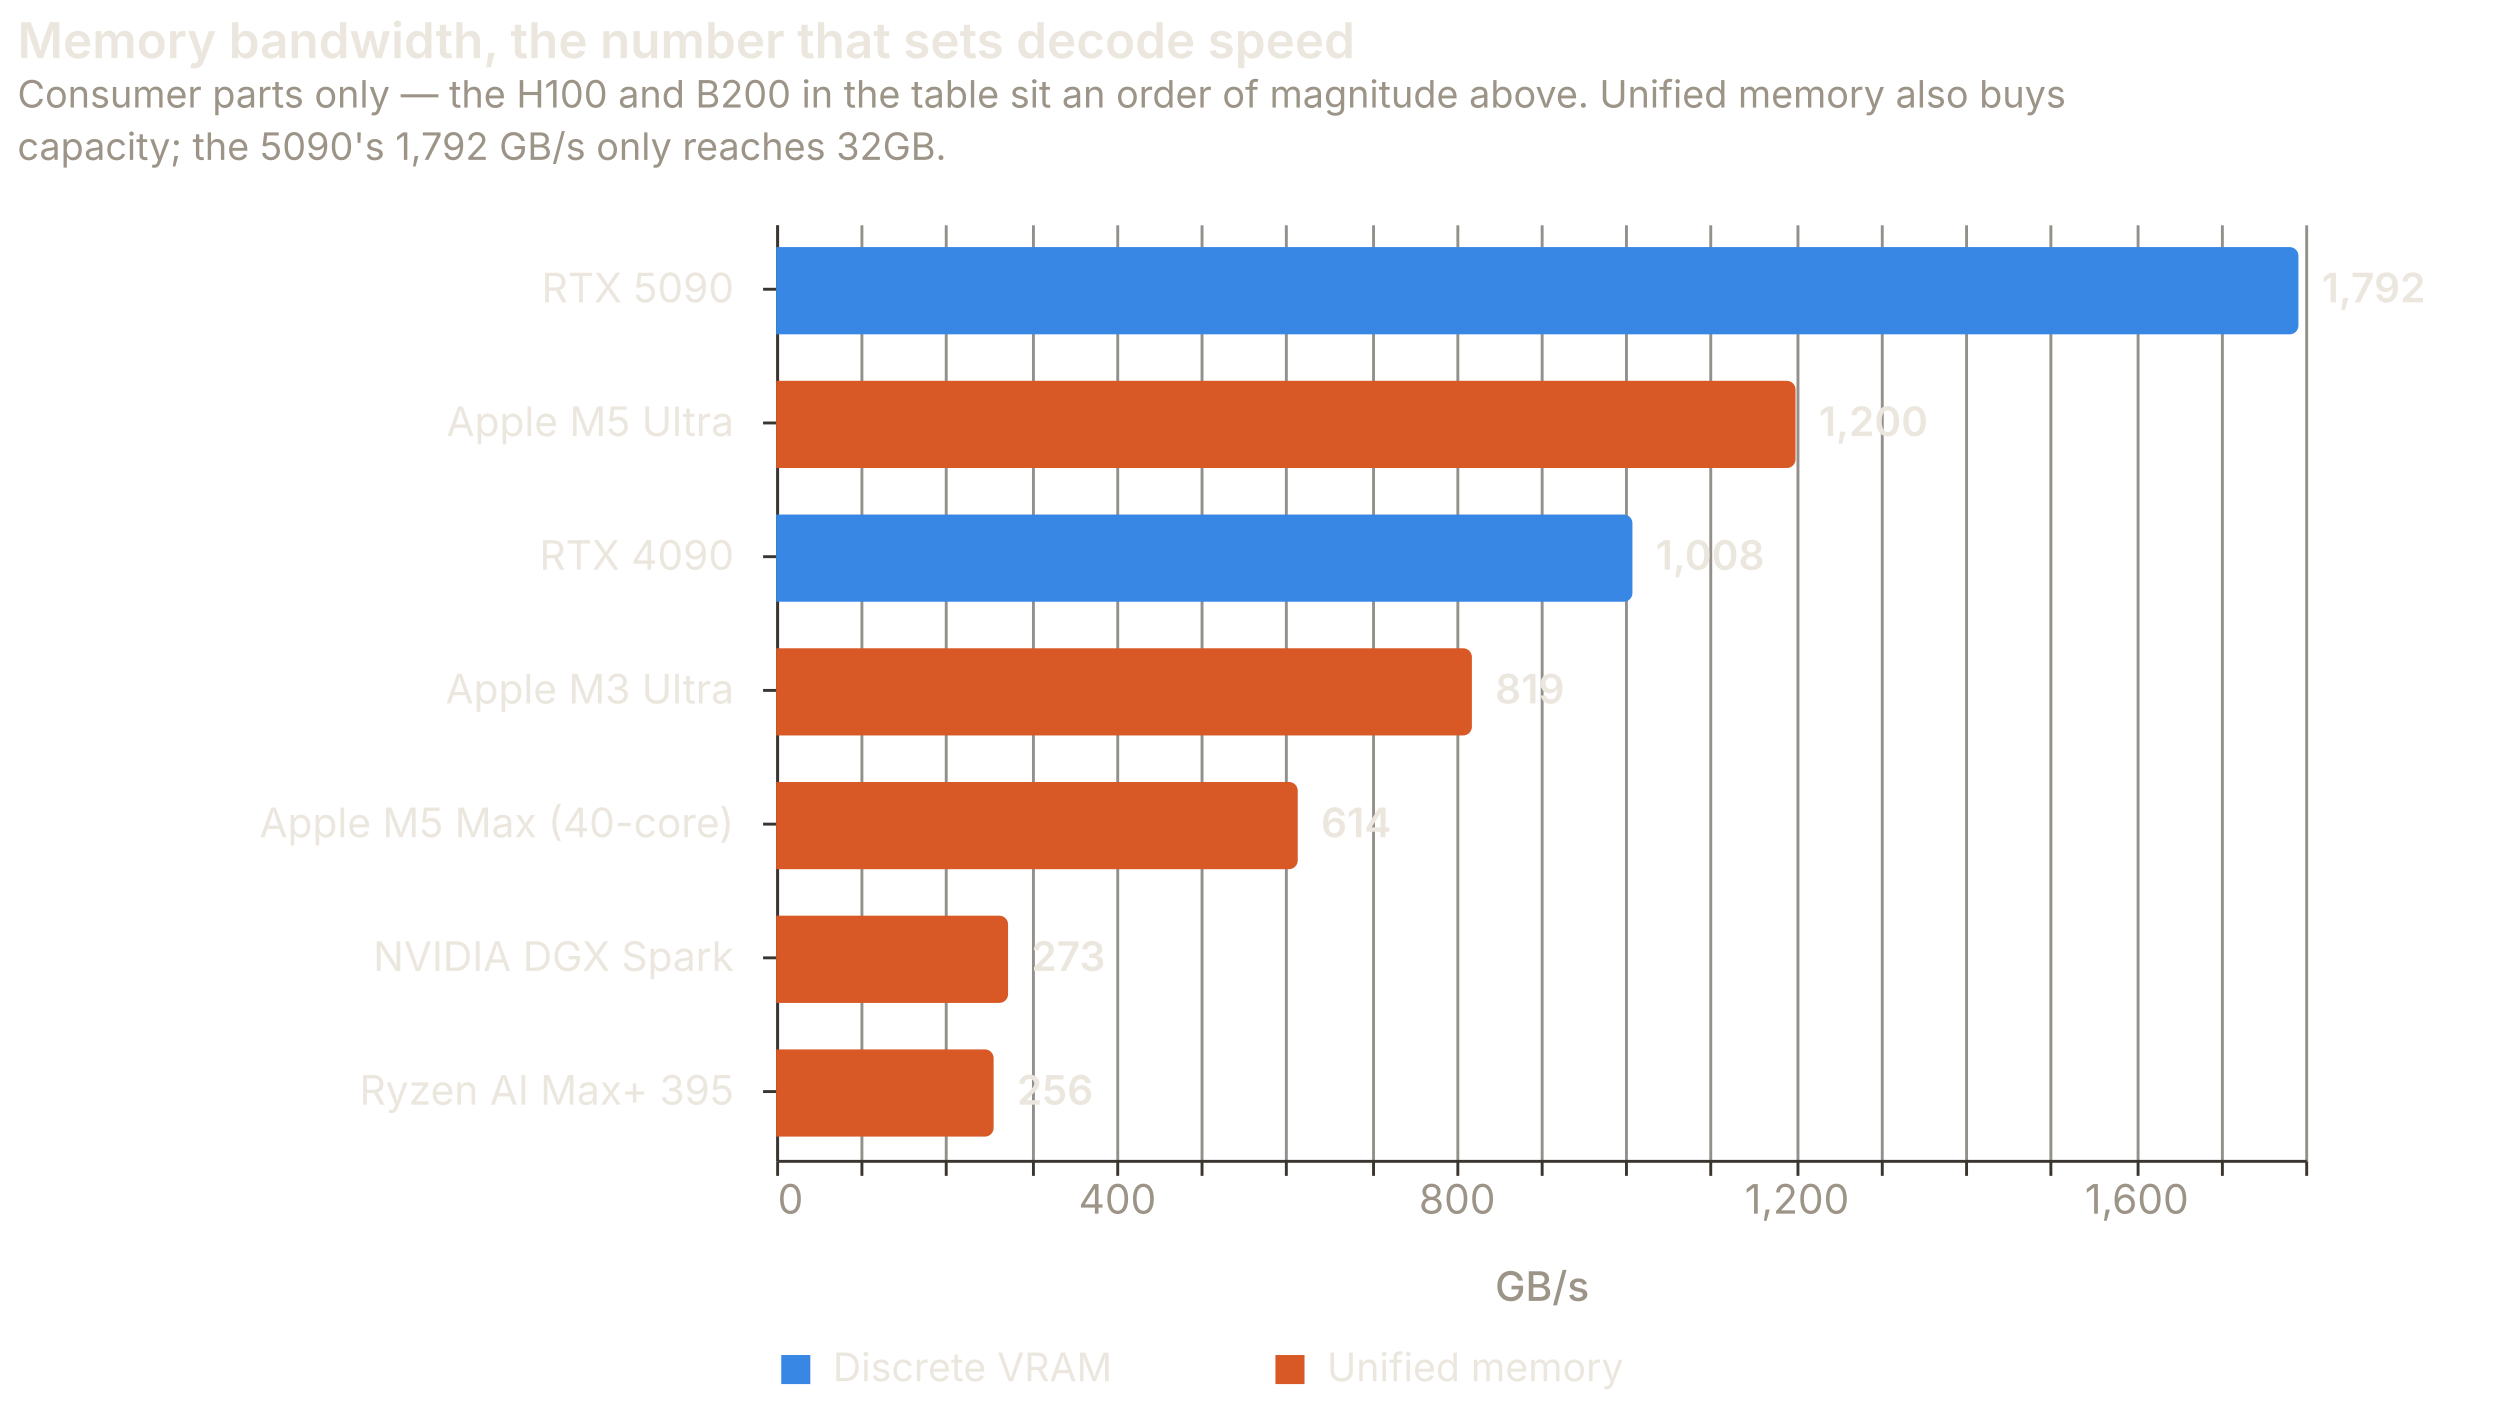
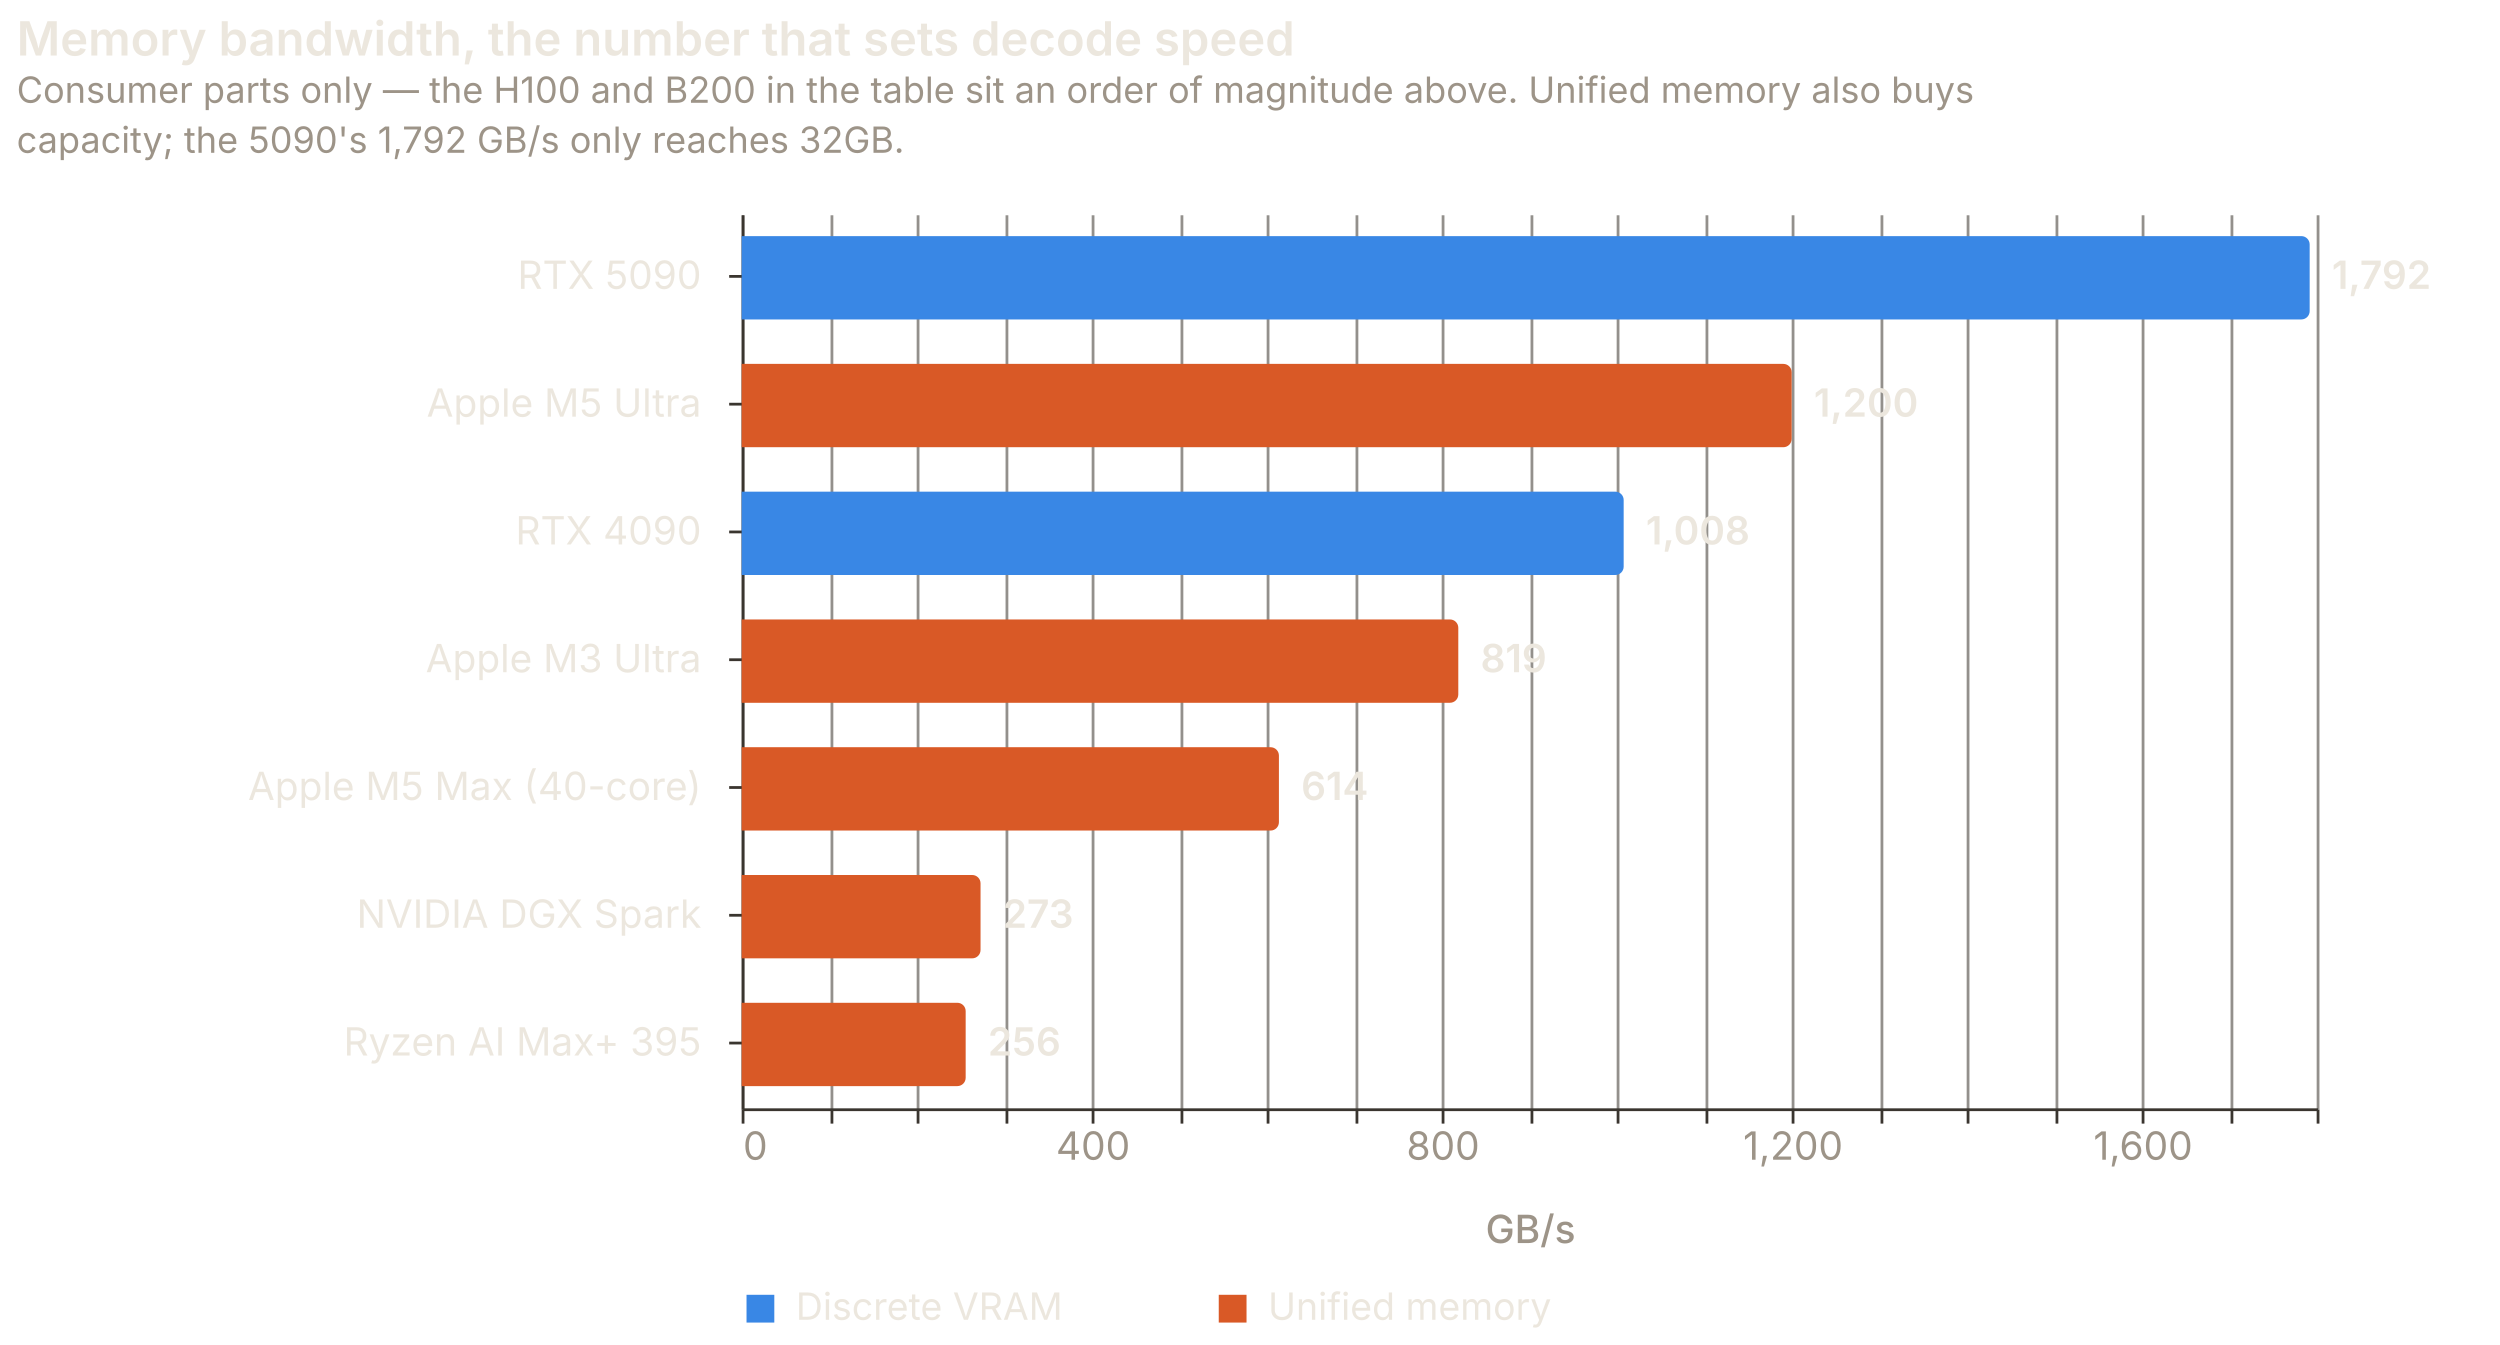
- <svg xmlns="http://www.w3.org/2000/svg" version="1.1" class="marks" width="860" height="484" viewBox="0 0 860 484">
+ <svg xmlns="http://www.w3.org/2000/svg" version="1.1" class="marks" width="900" height="484" viewBox="0 0 900 484">
  <g fill="none" stroke-miterlimit="4" transform="translate(267,77)">
    <g class="mark-group role-frame root" role="graphics-object" aria-roledescription="group mark container">
      <g transform="translate(0,0)">
-         <path class="background" aria-hidden="true" d="M0,0h526v322h-526Z" />
+         <path class="background" aria-hidden="true" d="M0,0h567v322h-567Z" />
        <g>
          <g class="mark-group role-axis" aria-hidden="true">
            <g transform="translate(0.5,322.5)">
              <path class="background" aria-hidden="true" d="M0,0h0v0h0Z" pointer-events="none" />
              <g>
                <g class="mark-rule role-axis-grid" pointer-events="none">
                  <line transform="translate(0,0)" x2="0" y2="-322" stroke="#3a352f" stroke-opacity="0.55" stroke-width="1" opacity="1" />
-                   <line transform="translate(29,0)" x2="0" y2="-322" stroke="#3a352f" stroke-opacity="0.55" stroke-width="1" opacity="1" />
-                   <line transform="translate(58,0)" x2="0" y2="-322" stroke="#3a352f" stroke-opacity="0.55" stroke-width="1" opacity="1" />
-                   <line transform="translate(88,0)" x2="0" y2="-322" stroke="#3a352f" stroke-opacity="0.55" stroke-width="1" opacity="1" />
-                   <line transform="translate(117,0)" x2="0" y2="-322" stroke="#3a352f" stroke-opacity="0.55" stroke-width="1" opacity="1" />
-                   <line transform="translate(146,0)" x2="0" y2="-322" stroke="#3a352f" stroke-opacity="0.55" stroke-width="1" opacity="1" />
-                   <line transform="translate(175,0)" x2="0" y2="-322" stroke="#3a352f" stroke-opacity="0.55" stroke-width="1" opacity="1" />
-                   <line transform="translate(205,0)" x2="0" y2="-322" stroke="#3a352f" stroke-opacity="0.55" stroke-width="1" opacity="1" />
-                   <line transform="translate(234,0)" x2="0" y2="-322" stroke="#3a352f" stroke-opacity="0.55" stroke-width="1" opacity="1" />
-                   <line transform="translate(263,0)" x2="0" y2="-322" stroke="#3a352f" stroke-opacity="0.55" stroke-width="1" opacity="1" />
-                   <line transform="translate(292,0)" x2="0" y2="-322" stroke="#3a352f" stroke-opacity="0.55" stroke-width="1" opacity="1" />
-                   <line transform="translate(321,0)" x2="0" y2="-322" stroke="#3a352f" stroke-opacity="0.55" stroke-width="1" opacity="1" />
-                   <line transform="translate(351,0)" x2="0" y2="-322" stroke="#3a352f" stroke-opacity="0.55" stroke-width="1" opacity="1" />
-                   <line transform="translate(380,0)" x2="0" y2="-322" stroke="#3a352f" stroke-opacity="0.55" stroke-width="1" opacity="1" />
-                   <line transform="translate(409,0)" x2="0" y2="-322" stroke="#3a352f" stroke-opacity="0.55" stroke-width="1" opacity="1" />
-                   <line transform="translate(438,0)" x2="0" y2="-322" stroke="#3a352f" stroke-opacity="0.55" stroke-width="1" opacity="1" />
-                   <line transform="translate(468,0)" x2="0" y2="-322" stroke="#3a352f" stroke-opacity="0.55" stroke-width="1" opacity="1" />
-                   <line transform="translate(497,0)" x2="0" y2="-322" stroke="#3a352f" stroke-opacity="0.55" stroke-width="1" opacity="1" />
-                   <line transform="translate(526,0)" x2="0" y2="-322" stroke="#3a352f" stroke-opacity="0.55" stroke-width="1" opacity="1" />
+                   <line transform="translate(32,0)" x2="0" y2="-322" stroke="#3a352f" stroke-opacity="0.55" stroke-width="1" opacity="1" />
+                   <line transform="translate(63,0)" x2="0" y2="-322" stroke="#3a352f" stroke-opacity="0.55" stroke-width="1" opacity="1" />
+                   <line transform="translate(95,0)" x2="0" y2="-322" stroke="#3a352f" stroke-opacity="0.55" stroke-width="1" opacity="1" />
+                   <line transform="translate(126,0)" x2="0" y2="-322" stroke="#3a352f" stroke-opacity="0.55" stroke-width="1" opacity="1" />
+                   <line transform="translate(158,0)" x2="0" y2="-322" stroke="#3a352f" stroke-opacity="0.55" stroke-width="1" opacity="1" />
+                   <line transform="translate(189,0)" x2="0" y2="-322" stroke="#3a352f" stroke-opacity="0.55" stroke-width="1" opacity="1" />
+                   <line transform="translate(221,0)" x2="0" y2="-322" stroke="#3a352f" stroke-opacity="0.55" stroke-width="1" opacity="1" />
+                   <line transform="translate(252,0)" x2="0" y2="-322" stroke="#3a352f" stroke-opacity="0.55" stroke-width="1" opacity="1" />
+                   <line transform="translate(284,0)" x2="0" y2="-322" stroke="#3a352f" stroke-opacity="0.55" stroke-width="1" opacity="1" />
+                   <line transform="translate(315,0)" x2="0" y2="-322" stroke="#3a352f" stroke-opacity="0.55" stroke-width="1" opacity="1" />
+                   <line transform="translate(347,0)" x2="0" y2="-322" stroke="#3a352f" stroke-opacity="0.55" stroke-width="1" opacity="1" />
+                   <line transform="translate(378,0)" x2="0" y2="-322" stroke="#3a352f" stroke-opacity="0.55" stroke-width="1" opacity="1" />
+                   <line transform="translate(410,0)" x2="0" y2="-322" stroke="#3a352f" stroke-opacity="0.55" stroke-width="1" opacity="1" />
+                   <line transform="translate(441,0)" x2="0" y2="-322" stroke="#3a352f" stroke-opacity="0.55" stroke-width="1" opacity="1" />
+                   <line transform="translate(473,0)" x2="0" y2="-322" stroke="#3a352f" stroke-opacity="0.55" stroke-width="1" opacity="1" />
+                   <line transform="translate(504,0)" x2="0" y2="-322" stroke="#3a352f" stroke-opacity="0.55" stroke-width="1" opacity="1" />
+                   <line transform="translate(536,0)" x2="0" y2="-322" stroke="#3a352f" stroke-opacity="0.55" stroke-width="1" opacity="1" />
+                   <line transform="translate(567,0)" x2="0" y2="-322" stroke="#3a352f" stroke-opacity="0.55" stroke-width="1" opacity="1" />
                </g>
              </g>
              <path class="foreground" aria-hidden="true" d="" pointer-events="none" display="none" />
            </g>
          </g>
          <g class="mark-group role-axis" role="graphics-symbol" aria-roledescription="axis" aria-label="X-axis titled 'GB/s' for a linear scale with values from 0 to 1,800">
            <g transform="translate(0.5,322.5)">
              <path class="background" aria-hidden="true" d="M0,0h0v0h0Z" pointer-events="none" />
              <g>
                <g class="mark-rule role-axis-tick" pointer-events="none">
                  <line transform="translate(0,0)" x2="0" y2="5" stroke="#3a352f" stroke-width="1" opacity="1" />
-                   <line transform="translate(29,0)" x2="0" y2="5" stroke="#3a352f" stroke-width="1" opacity="1" />
-                   <line transform="translate(58,0)" x2="0" y2="5" stroke="#3a352f" stroke-width="1" opacity="1" />
-                   <line transform="translate(88,0)" x2="0" y2="5" stroke="#3a352f" stroke-width="1" opacity="1" />
-                   <line transform="translate(117,0)" x2="0" y2="5" stroke="#3a352f" stroke-width="1" opacity="1" />
-                   <line transform="translate(146,0)" x2="0" y2="5" stroke="#3a352f" stroke-width="1" opacity="1" />
-                   <line transform="translate(175,0)" x2="0" y2="5" stroke="#3a352f" stroke-width="1" opacity="1" />
-                   <line transform="translate(205,0)" x2="0" y2="5" stroke="#3a352f" stroke-width="1" opacity="1" />
-                   <line transform="translate(234,0)" x2="0" y2="5" stroke="#3a352f" stroke-width="1" opacity="1" />
-                   <line transform="translate(263,0)" x2="0" y2="5" stroke="#3a352f" stroke-width="1" opacity="1" />
-                   <line transform="translate(292,0)" x2="0" y2="5" stroke="#3a352f" stroke-width="1" opacity="1" />
-                   <line transform="translate(321,0)" x2="0" y2="5" stroke="#3a352f" stroke-width="1" opacity="1" />
-                   <line transform="translate(351,0)" x2="0" y2="5" stroke="#3a352f" stroke-width="1" opacity="1" />
-                   <line transform="translate(380,0)" x2="0" y2="5" stroke="#3a352f" stroke-width="1" opacity="1" />
-                   <line transform="translate(409,0)" x2="0" y2="5" stroke="#3a352f" stroke-width="1" opacity="1" />
-                   <line transform="translate(438,0)" x2="0" y2="5" stroke="#3a352f" stroke-width="1" opacity="1" />
-                   <line transform="translate(468,0)" x2="0" y2="5" stroke="#3a352f" stroke-width="1" opacity="1" />
-                   <line transform="translate(497,0)" x2="0" y2="5" stroke="#3a352f" stroke-width="1" opacity="1" />
-                   <line transform="translate(526,0)" x2="0" y2="5" stroke="#3a352f" stroke-width="1" opacity="1" />
+                   <line transform="translate(32,0)" x2="0" y2="5" stroke="#3a352f" stroke-width="1" opacity="1" />
+                   <line transform="translate(63,0)" x2="0" y2="5" stroke="#3a352f" stroke-width="1" opacity="1" />
+                   <line transform="translate(95,0)" x2="0" y2="5" stroke="#3a352f" stroke-width="1" opacity="1" />
+                   <line transform="translate(126,0)" x2="0" y2="5" stroke="#3a352f" stroke-width="1" opacity="1" />
+                   <line transform="translate(158,0)" x2="0" y2="5" stroke="#3a352f" stroke-width="1" opacity="1" />
+                   <line transform="translate(189,0)" x2="0" y2="5" stroke="#3a352f" stroke-width="1" opacity="1" />
+                   <line transform="translate(221,0)" x2="0" y2="5" stroke="#3a352f" stroke-width="1" opacity="1" />
+                   <line transform="translate(252,0)" x2="0" y2="5" stroke="#3a352f" stroke-width="1" opacity="1" />
+                   <line transform="translate(284,0)" x2="0" y2="5" stroke="#3a352f" stroke-width="1" opacity="1" />
+                   <line transform="translate(315,0)" x2="0" y2="5" stroke="#3a352f" stroke-width="1" opacity="1" />
+                   <line transform="translate(347,0)" x2="0" y2="5" stroke="#3a352f" stroke-width="1" opacity="1" />
+                   <line transform="translate(378,0)" x2="0" y2="5" stroke="#3a352f" stroke-width="1" opacity="1" />
+                   <line transform="translate(410,0)" x2="0" y2="5" stroke="#3a352f" stroke-width="1" opacity="1" />
+                   <line transform="translate(441,0)" x2="0" y2="5" stroke="#3a352f" stroke-width="1" opacity="1" />
+                   <line transform="translate(473,0)" x2="0" y2="5" stroke="#3a352f" stroke-width="1" opacity="1" />
+                   <line transform="translate(504,0)" x2="0" y2="5" stroke="#3a352f" stroke-width="1" opacity="1" />
+                   <line transform="translate(536,0)" x2="0" y2="5" stroke="#3a352f" stroke-width="1" opacity="1" />
+                   <line transform="translate(567,0)" x2="0" y2="5" stroke="#3a352f" stroke-width="1" opacity="1" />
                </g>
                <g class="mark-text role-axis-label" pointer-events="none">
                  <text text-anchor="start" transform="translate(0,18)" font-family="ui-sans-serif, system-ui, -apple-system, 'Segoe UI', Inter, Helvetica, Arial, sans-serif" font-size="14px" fill="#9d9488" opacity="1">0</text>
-                   <text text-anchor="middle" transform="translate(29.22222,18)" font-family="ui-sans-serif, system-ui, -apple-system, 'Segoe UI', Inter, Helvetica, Arial, sans-serif" font-size="14px" fill="#9d9488" opacity="0">100</text>
-                   <text text-anchor="middle" transform="translate(58.44444,18)" font-family="ui-sans-serif, system-ui, -apple-system, 'Segoe UI', Inter, Helvetica, Arial, sans-serif" font-size="14px" fill="#9d9488" opacity="0">200</text>
-                   <text text-anchor="middle" transform="translate(87.66667,18)" font-family="ui-sans-serif, system-ui, -apple-system, 'Segoe UI', Inter, Helvetica, Arial, sans-serif" font-size="14px" fill="#9d9488" opacity="0">300</text>
-                   <text text-anchor="middle" transform="translate(116.8889,18)" font-family="ui-sans-serif, system-ui, -apple-system, 'Segoe UI', Inter, Helvetica, Arial, sans-serif" font-size="14px" fill="#9d9488" opacity="1">400</text>
-                   <text text-anchor="middle" transform="translate(146.1111,18)" font-family="ui-sans-serif, system-ui, -apple-system, 'Segoe UI', Inter, Helvetica, Arial, sans-serif" font-size="14px" fill="#9d9488" opacity="0">500</text>
-                   <text text-anchor="middle" transform="translate(175.3333,18)" font-family="ui-sans-serif, system-ui, -apple-system, 'Segoe UI', Inter, Helvetica, Arial, sans-serif" font-size="14px" fill="#9d9488" opacity="0">600</text>
-                   <text text-anchor="middle" transform="translate(204.5556,18)" font-family="ui-sans-serif, system-ui, -apple-system, 'Segoe UI', Inter, Helvetica, Arial, sans-serif" font-size="14px" fill="#9d9488" opacity="0">700</text>
-                   <text text-anchor="middle" transform="translate(233.7778,18)" font-family="ui-sans-serif, system-ui, -apple-system, 'Segoe UI', Inter, Helvetica, Arial, sans-serif" font-size="14px" fill="#9d9488" opacity="1">800</text>
-                   <text text-anchor="middle" transform="translate(263,18)" font-family="ui-sans-serif, system-ui, -apple-system, 'Segoe UI', Inter, Helvetica, Arial, sans-serif" font-size="14px" fill="#9d9488" opacity="0">900</text>
-                   <text text-anchor="middle" transform="translate(292.2222,18)" font-family="ui-sans-serif, system-ui, -apple-system, 'Segoe UI', Inter, Helvetica, Arial, sans-serif" font-size="14px" fill="#9d9488" opacity="0">1,000</text>
-                   <text text-anchor="middle" transform="translate(321.4444,18)" font-family="ui-sans-serif, system-ui, -apple-system, 'Segoe UI', Inter, Helvetica, Arial, sans-serif" font-size="14px" fill="#9d9488" opacity="0">1,100</text>
-                   <text text-anchor="middle" transform="translate(350.6667,18)" font-family="ui-sans-serif, system-ui, -apple-system, 'Segoe UI', Inter, Helvetica, Arial, sans-serif" font-size="14px" fill="#9d9488" opacity="1">1,200</text>
-                   <text text-anchor="middle" transform="translate(379.8889,18)" font-family="ui-sans-serif, system-ui, -apple-system, 'Segoe UI', Inter, Helvetica, Arial, sans-serif" font-size="14px" fill="#9d9488" opacity="0">1,300</text>
-                   <text text-anchor="middle" transform="translate(409.1111,18)" font-family="ui-sans-serif, system-ui, -apple-system, 'Segoe UI', Inter, Helvetica, Arial, sans-serif" font-size="14px" fill="#9d9488" opacity="0">1,400</text>
-                   <text text-anchor="middle" transform="translate(438.3333,18)" font-family="ui-sans-serif, system-ui, -apple-system, 'Segoe UI', Inter, Helvetica, Arial, sans-serif" font-size="14px" fill="#9d9488" opacity="0">1,500</text>
-                   <text text-anchor="middle" transform="translate(467.5556,18)" font-family="ui-sans-serif, system-ui, -apple-system, 'Segoe UI', Inter, Helvetica, Arial, sans-serif" font-size="14px" fill="#9d9488" opacity="1">1,600</text>
-                   <text text-anchor="middle" transform="translate(496.7778,18)" font-family="ui-sans-serif, system-ui, -apple-system, 'Segoe UI', Inter, Helvetica, Arial, sans-serif" font-size="14px" fill="#9d9488" opacity="0">1,700</text>
-                   <text text-anchor="end" transform="translate(526,18)" font-family="ui-sans-serif, system-ui, -apple-system, 'Segoe UI', Inter, Helvetica, Arial, sans-serif" font-size="14px" fill="#9d9488" opacity="0">1,800</text>
+                   <text text-anchor="middle" transform="translate(31.5,18)" font-family="ui-sans-serif, system-ui, -apple-system, 'Segoe UI', Inter, Helvetica, Arial, sans-serif" font-size="14px" fill="#9d9488" opacity="0">100</text>
+                   <text text-anchor="middle" transform="translate(63,18)" font-family="ui-sans-serif, system-ui, -apple-system, 'Segoe UI', Inter, Helvetica, Arial, sans-serif" font-size="14px" fill="#9d9488" opacity="0">200</text>
+                   <text text-anchor="middle" transform="translate(94.5,18)" font-family="ui-sans-serif, system-ui, -apple-system, 'Segoe UI', Inter, Helvetica, Arial, sans-serif" font-size="14px" fill="#9d9488" opacity="0">300</text>
+                   <text text-anchor="middle" transform="translate(126,18)" font-family="ui-sans-serif, system-ui, -apple-system, 'Segoe UI', Inter, Helvetica, Arial, sans-serif" font-size="14px" fill="#9d9488" opacity="1">400</text>
+                   <text text-anchor="middle" transform="translate(157.5,18)" font-family="ui-sans-serif, system-ui, -apple-system, 'Segoe UI', Inter, Helvetica, Arial, sans-serif" font-size="14px" fill="#9d9488" opacity="0">500</text>
+                   <text text-anchor="middle" transform="translate(189,18)" font-family="ui-sans-serif, system-ui, -apple-system, 'Segoe UI', Inter, Helvetica, Arial, sans-serif" font-size="14px" fill="#9d9488" opacity="0">600</text>
+                   <text text-anchor="middle" transform="translate(220.5,18)" font-family="ui-sans-serif, system-ui, -apple-system, 'Segoe UI', Inter, Helvetica, Arial, sans-serif" font-size="14px" fill="#9d9488" opacity="0">700</text>
+                   <text text-anchor="middle" transform="translate(252,18)" font-family="ui-sans-serif, system-ui, -apple-system, 'Segoe UI', Inter, Helvetica, Arial, sans-serif" font-size="14px" fill="#9d9488" opacity="1">800</text>
+                   <text text-anchor="middle" transform="translate(283.5,18)" font-family="ui-sans-serif, system-ui, -apple-system, 'Segoe UI', Inter, Helvetica, Arial, sans-serif" font-size="14px" fill="#9d9488" opacity="0">900</text>
+                   <text text-anchor="middle" transform="translate(315,18)" font-family="ui-sans-serif, system-ui, -apple-system, 'Segoe UI', Inter, Helvetica, Arial, sans-serif" font-size="14px" fill="#9d9488" opacity="0">1,000</text>
+                   <text text-anchor="middle" transform="translate(346.5,18)" font-family="ui-sans-serif, system-ui, -apple-system, 'Segoe UI', Inter, Helvetica, Arial, sans-serif" font-size="14px" fill="#9d9488" opacity="0">1,100</text>
+                   <text text-anchor="middle" transform="translate(378,18)" font-family="ui-sans-serif, system-ui, -apple-system, 'Segoe UI', Inter, Helvetica, Arial, sans-serif" font-size="14px" fill="#9d9488" opacity="1">1,200</text>
+                   <text text-anchor="middle" transform="translate(409.5,18)" font-family="ui-sans-serif, system-ui, -apple-system, 'Segoe UI', Inter, Helvetica, Arial, sans-serif" font-size="14px" fill="#9d9488" opacity="0">1,300</text>
+                   <text text-anchor="middle" transform="translate(441,18)" font-family="ui-sans-serif, system-ui, -apple-system, 'Segoe UI', Inter, Helvetica, Arial, sans-serif" font-size="14px" fill="#9d9488" opacity="0">1,400</text>
+                   <text text-anchor="middle" transform="translate(472.5,18)" font-family="ui-sans-serif, system-ui, -apple-system, 'Segoe UI', Inter, Helvetica, Arial, sans-serif" font-size="14px" fill="#9d9488" opacity="0">1,500</text>
+                   <text text-anchor="middle" transform="translate(504,18)" font-family="ui-sans-serif, system-ui, -apple-system, 'Segoe UI', Inter, Helvetica, Arial, sans-serif" font-size="14px" fill="#9d9488" opacity="1">1,600</text>
+                   <text text-anchor="middle" transform="translate(535.5,18)" font-family="ui-sans-serif, system-ui, -apple-system, 'Segoe UI', Inter, Helvetica, Arial, sans-serif" font-size="14px" fill="#9d9488" opacity="0">1,700</text>
+                   <text text-anchor="end" transform="translate(567,18)" font-family="ui-sans-serif, system-ui, -apple-system, 'Segoe UI', Inter, Helvetica, Arial, sans-serif" font-size="14px" fill="#9d9488" opacity="0">1,800</text>
                </g>
                <g class="mark-rule role-axis-domain" pointer-events="none">
-                   <line transform="translate(0,0)" x2="526" y2="0" stroke="#3a352f" stroke-width="1" opacity="1" />
+                   <line transform="translate(0,0)" x2="567" y2="0" stroke="#3a352f" stroke-width="1" opacity="1" />
                </g>
                <g class="mark-text role-axis-title" pointer-events="none">
-                   <text text-anchor="middle" transform="translate(263,48)" font-family="ui-sans-serif, system-ui, -apple-system, 'Segoe UI', Inter, Helvetica, Arial, sans-serif" font-size="14px" font-weight="500" fill="#9d9488" opacity="1">GB/s</text>
+                   <text text-anchor="middle" transform="translate(283.5,48)" font-family="ui-sans-serif, system-ui, -apple-system, 'Segoe UI', Inter, Helvetica, Arial, sans-serif" font-size="14px" font-weight="500" fill="#9d9488" opacity="1">GB/s</text>
                </g>
              </g>
              <path class="foreground" aria-hidden="true" d="" pointer-events="none" display="none" />
            </g>
          </g>
          <g class="mark-group role-axis" role="graphics-symbol" aria-roledescription="axis" aria-label="Y-axis for a discrete scale with 7 values: RTX 5090, Apple M5 Ultra, RTX 4090, Apple M3 Ultra, Apple M5 Max (40-core), NVIDIA DGX Spark, Ryzen AI Max+ 395">
            <g transform="translate(0.5,0.5)">
              <path class="background" aria-hidden="true" d="M0,0h0v0h0Z" pointer-events="none" />
              <g>
                <g class="mark-rule role-axis-tick" pointer-events="none">
                  <line transform="translate(0,22)" x2="-5" y2="0" stroke="#3a352f" stroke-width="1" opacity="1" />
                  <line transform="translate(0,68)" x2="-5" y2="0" stroke="#3a352f" stroke-width="1" opacity="1" />
                  <line transform="translate(0,114)" x2="-5" y2="0" stroke="#3a352f" stroke-width="1" opacity="1" />
                  <line transform="translate(0,160)" x2="-5" y2="0" stroke="#3a352f" stroke-width="1" opacity="1" />
                  <line transform="translate(0,206)" x2="-5" y2="0" stroke="#3a352f" stroke-width="1" opacity="1" />
                  <line transform="translate(0,252)" x2="-5" y2="0" stroke="#3a352f" stroke-width="1" opacity="1" />
                  <line transform="translate(0,298)" x2="-5" y2="0" stroke="#3a352f" stroke-width="1" opacity="1" />
                </g>
                <g class="mark-text role-axis-label" pointer-events="none">
                  <text text-anchor="end" transform="translate(-15,26.5)" font-family="ui-sans-serif, system-ui, -apple-system, 'Segoe UI', Inter, Helvetica, Arial, sans-serif" font-size="14px" fill="#ece7de" opacity="1">RTX 5090</text>
                  <text text-anchor="end" transform="translate(-15,72.5)" font-family="ui-sans-serif, system-ui, -apple-system, 'Segoe UI', Inter, Helvetica, Arial, sans-serif" font-size="14px" fill="#ece7de" opacity="1">Apple M5 Ultra</text>
                  <text text-anchor="end" transform="translate(-15,118.5)" font-family="ui-sans-serif, system-ui, -apple-system, 'Segoe UI', Inter, Helvetica, Arial, sans-serif" font-size="14px" fill="#ece7de" opacity="1">RTX 4090</text>
                  <text text-anchor="end" transform="translate(-15,164.5)" font-family="ui-sans-serif, system-ui, -apple-system, 'Segoe UI', Inter, Helvetica, Arial, sans-serif" font-size="14px" fill="#ece7de" opacity="1">Apple M3 Ultra</text>
                  <text text-anchor="end" transform="translate(-15,210.5)" font-family="ui-sans-serif, system-ui, -apple-system, 'Segoe UI', Inter, Helvetica, Arial, sans-serif" font-size="14px" fill="#ece7de" opacity="1">Apple M5 Max (40-core)</text>
                  <text text-anchor="end" transform="translate(-15,256.5)" font-family="ui-sans-serif, system-ui, -apple-system, 'Segoe UI', Inter, Helvetica, Arial, sans-serif" font-size="14px" fill="#ece7de" opacity="1">NVIDIA DGX Spark</text>
                  <text text-anchor="end" transform="translate(-15,302.5)" font-family="ui-sans-serif, system-ui, -apple-system, 'Segoe UI', Inter, Helvetica, Arial, sans-serif" font-size="14px" fill="#ece7de" opacity="1">Ryzen AI Max+ 395</text>
                </g>
                <g class="mark-rule role-axis-domain" pointer-events="none">
                  <line transform="translate(0,0)" x2="0" y2="322" stroke="#3a352f" stroke-width="1" opacity="1" />
                </g>
              </g>
              <path class="foreground" aria-hidden="true" d="" pointer-events="none" display="none" />
            </g>
          </g>
          <g class="mark-group role-scope" role="graphics-object" aria-roledescription="group mark container">
            <g transform="translate(0,8)">
-               <path class="background" aria-hidden="true" d="M0,0L520.662,0C522.318,0,523.662,1.344,523.662,3L523.662,27C523.662,28.656,522.318,30,520.662,30L0,30C0,30,0,30,0,30L0,0C0,0,0,0,0,0Z" />
+               <path class="background" aria-hidden="true" d="M0,0L561.48,0C563.136,0,564.48,1.344,564.48,3L564.48,27C564.48,28.656,563.136,30,561.48,30L0,30C0,30,0,30,0,30L0,0C0,0,0,0,0,0Z" />
              <g clip-path="url(#clip36)">
                <g class="mark-group role-scope" role="graphics-object" aria-roledescription="group mark container">
                  <g transform="translate(0,0)">
                    <path class="background" aria-hidden="true" d="M0,0h0v30h0Z" />
                    <g>
                      <g class="mark-rect role-mark layer_0_marks" role="graphics-object" aria-roledescription="rect mark container">
-                         <path aria-label="GB/s: 1792; hw: RTX 5090; kind: Discrete VRAM" role="graphics-symbol" aria-roledescription="bar" d="M0,0h523.662v30h-523.662Z" fill="#3987e5" />
+                         <path aria-label="GB/s: 1792; hw: RTX 5090; kind: Discrete VRAM" role="graphics-symbol" aria-roledescription="bar" d="M0,0h564.48v30h-564.48Z" fill="#3987e5" />
                      </g>
                    </g>
                    <path class="foreground" aria-hidden="true" d="" display="none" />
                  </g>
                </g>
              </g>
              <path class="foreground" aria-hidden="true" d="" display="none" />
            </g>
            <g transform="translate(0,54)">
-               <path class="background" aria-hidden="true" d="M0,0L347.667,0C349.322,0,350.667,1.344,350.667,3L350.667,27C350.667,28.656,349.322,30,347.667,30L0,30C0,30,0,30,0,30L0,0C0,0,0,0,0,0Z" />
+               <path class="background" aria-hidden="true" d="M0,0L375,0C376.656,0,378,1.344,378,3L378,27C378,28.656,376.656,30,375,30L0,30C0,30,0,30,0,30L0,0C0,0,0,0,0,0Z" />
              <g clip-path="url(#clip37)">
                <g class="mark-group role-scope" role="graphics-object" aria-roledescription="group mark container">
                  <g transform="translate(0,0)">
                    <path class="background" aria-hidden="true" d="M0,0h0v30h0Z" />
                    <g>
                      <g class="mark-rect role-mark layer_0_marks" role="graphics-object" aria-roledescription="rect mark container">
-                         <path aria-label="GB/s: 1200; hw: Apple M5 Ultra; kind: Unified memory" role="graphics-symbol" aria-roledescription="bar" d="M0,0h350.667v30h-350.667Z" fill="#d95926" />
+                         <path aria-label="GB/s: 1200; hw: Apple M5 Ultra; kind: Unified memory" role="graphics-symbol" aria-roledescription="bar" d="M0,0h378v30h-378Z" fill="#d95926" />
                      </g>
                    </g>
                    <path class="foreground" aria-hidden="true" d="" display="none" />
                  </g>
                </g>
              </g>
              <path class="foreground" aria-hidden="true" d="" display="none" />
            </g>
            <g transform="translate(0,100)">
-               <path class="background" aria-hidden="true" d="M0,0L291.56,0C293.216,0,294.56,1.344,294.56,3L294.56,27C294.56,28.656,293.216,30,291.56,30L0,30C0,30,0,30,0,30L0,0C0,0,0,0,0,0Z" />
+               <path class="background" aria-hidden="true" d="M0,0L314.52,0C316.176,0,317.52,1.344,317.52,3L317.52,27C317.52,28.656,316.176,30,314.52,30L0,30C0,30,0,30,0,30L0,0C0,0,0,0,0,0Z" />
              <g clip-path="url(#clip38)">
                <g class="mark-group role-scope" role="graphics-object" aria-roledescription="group mark container">
                  <g transform="translate(0,0)">
                    <path class="background" aria-hidden="true" d="M0,0h0v30h0Z" />
                    <g>
                      <g class="mark-rect role-mark layer_0_marks" role="graphics-object" aria-roledescription="rect mark container">
-                         <path aria-label="GB/s: 1008; hw: RTX 4090; kind: Discrete VRAM" role="graphics-symbol" aria-roledescription="bar" d="M0,0h294.56v30h-294.56Z" fill="#3987e5" />
+                         <path aria-label="GB/s: 1008; hw: RTX 4090; kind: Discrete VRAM" role="graphics-symbol" aria-roledescription="bar" d="M0,0h317.52v30h-317.52Z" fill="#3987e5" />
                      </g>
                    </g>
                    <path class="foreground" aria-hidden="true" d="" display="none" />
                  </g>
                </g>
              </g>
              <path class="foreground" aria-hidden="true" d="" display="none" />
            </g>
            <g transform="translate(0,146)">
-               <path class="background" aria-hidden="true" d="M0,0L236.33,0C237.986,0,239.33,1.344,239.33,3L239.33,27C239.33,28.656,237.986,30,236.33,30L0,30C0,30,0,30,0,30L0,0C0,0,0,0,0,0Z" />
+               <path class="background" aria-hidden="true" d="M0,0L254.985,0C256.641,0,257.985,1.344,257.985,3L257.985,27C257.985,28.656,256.641,30,254.985,30L0,30C0,30,0,30,0,30L0,0C0,0,0,0,0,0Z" />
              <g clip-path="url(#clip39)">
                <g class="mark-group role-scope" role="graphics-object" aria-roledescription="group mark container">
                  <g transform="translate(0,0)">
                    <path class="background" aria-hidden="true" d="M0,0h0v30h0Z" />
                    <g>
                      <g class="mark-rect role-mark layer_0_marks" role="graphics-object" aria-roledescription="rect mark container">
-                         <path aria-label="GB/s: 819; hw: Apple M3 Ultra; kind: Unified memory" role="graphics-symbol" aria-roledescription="bar" d="M0,0h239.33v30h-239.33Z" fill="#d95926" />
+                         <path aria-label="GB/s: 819; hw: Apple M3 Ultra; kind: Unified memory" role="graphics-symbol" aria-roledescription="bar" d="M0,0h257.985v30h-257.985Z" fill="#d95926" />
                      </g>
                    </g>
                    <path class="foreground" aria-hidden="true" d="" display="none" />
                  </g>
                </g>
              </g>
              <path class="foreground" aria-hidden="true" d="" display="none" />
            </g>
            <g transform="translate(0,192)">
-               <path class="background" aria-hidden="true" d="M0,0L176.424,0C178.08,0,179.424,1.344,179.424,3L179.424,27C179.424,28.656,178.08,30,176.424,30L0,30C0,30,0,30,0,30L0,0C0,0,0,0,0,0Z" />
+               <path class="background" aria-hidden="true" d="M0,0L190.41,0C192.066,0,193.41,1.344,193.41,3L193.41,27C193.41,28.656,192.066,30,190.41,30L0,30C0,30,0,30,0,30L0,0C0,0,0,0,0,0Z" />
              <g clip-path="url(#clip40)">
                <g class="mark-group role-scope" role="graphics-object" aria-roledescription="group mark container">
                  <g transform="translate(0,0)">
                    <path class="background" aria-hidden="true" d="M0,0h0v30h0Z" />
                    <g>
                      <g class="mark-rect role-mark layer_0_marks" role="graphics-object" aria-roledescription="rect mark container">
-                         <path aria-label="GB/s: 614; hw: Apple M5 Max (40-core); kind: Unified memory" role="graphics-symbol" aria-roledescription="bar" d="M0,0h179.424v30h-179.424Z" fill="#d95926" />
+                         <path aria-label="GB/s: 614; hw: Apple M5 Max (40-core); kind: Unified memory" role="graphics-symbol" aria-roledescription="bar" d="M0,0h193.41v30h-193.41Z" fill="#d95926" />
                      </g>
                    </g>
                    <path class="foreground" aria-hidden="true" d="" display="none" />
                  </g>
                </g>
              </g>
              <path class="foreground" aria-hidden="true" d="" display="none" />
            </g>
            <g transform="translate(0,238)">
-               <path class="background" aria-hidden="true" d="M0,0L76.777,0C78.432,0,79.777,1.344,79.777,3L79.777,27C79.777,28.656,78.432,30,76.777,30L0,30C0,30,0,30,0,30L0,0C0,0,0,0,0,0Z" />
+               <path class="background" aria-hidden="true" d="M0,0L82.995,0C84.651,0,85.995,1.344,85.995,3L85.995,27C85.995,28.656,84.651,30,82.995,30L0,30C0,30,0,30,0,30L0,0C0,0,0,0,0,0Z" />
              <g clip-path="url(#clip41)">
                <g class="mark-group role-scope" role="graphics-object" aria-roledescription="group mark container">
                  <g transform="translate(0,0)">
                    <path class="background" aria-hidden="true" d="M0,0h0v30h0Z" />
                    <g>
                      <g class="mark-rect role-mark layer_0_marks" role="graphics-object" aria-roledescription="rect mark container">
-                         <path aria-label="GB/s: 273; hw: NVIDIA DGX Spark; kind: Unified memory" role="graphics-symbol" aria-roledescription="bar" d="M0,0h79.777v30h-79.777Z" fill="#d95926" />
+                         <path aria-label="GB/s: 273; hw: NVIDIA DGX Spark; kind: Unified memory" role="graphics-symbol" aria-roledescription="bar" d="M0,0h85.995v30h-85.995Z" fill="#d95926" />
                      </g>
                    </g>
                    <path class="foreground" aria-hidden="true" d="" display="none" />
                  </g>
                </g>
              </g>
              <path class="foreground" aria-hidden="true" d="" display="none" />
            </g>
            <g transform="translate(0,284)">
-               <path class="background" aria-hidden="true" d="M0,0L71.809,0C73.465,0,74.809,1.344,74.809,3L74.809,27C74.809,28.656,73.465,30,71.809,30L0,30C0,30,0,30,0,30L0,0C0,0,0,0,0,0Z" />
+               <path class="background" aria-hidden="true" d="M0,0L77.64,0C79.296,0,80.64,1.344,80.64,3L80.64,27C80.64,28.656,79.296,30,77.64,30L0,30C0,30,0,30,0,30L0,0C0,0,0,0,0,0Z" />
              <g clip-path="url(#clip42)">
                <g class="mark-group role-scope" role="graphics-object" aria-roledescription="group mark container">
                  <g transform="translate(0,0)">
                    <path class="background" aria-hidden="true" d="M0,0h0v30h0Z" />
                    <g>
                      <g class="mark-rect role-mark layer_0_marks" role="graphics-object" aria-roledescription="rect mark container">
-                         <path aria-label="GB/s: 256; hw: Ryzen AI Max+ 395; kind: Unified memory" role="graphics-symbol" aria-roledescription="bar" d="M0,0h74.809v30h-74.809Z" fill="#d95926" />
+                         <path aria-label="GB/s: 256; hw: Ryzen AI Max+ 395; kind: Unified memory" role="graphics-symbol" aria-roledescription="bar" d="M0,0h80.64v30h-80.64Z" fill="#d95926" />
                      </g>
                    </g>
                    <path class="foreground" aria-hidden="true" d="" display="none" />
                  </g>
                </g>
              </g>
              <path class="foreground" aria-hidden="true" d="" display="none" />
            </g>
          </g>
          <g class="mark-text role-mark layer_1_marks" role="graphics-object" aria-roledescription="text mark container">
-             <text aria-label="GB/s: 1792; hw: RTX 5090; v: 1,792" role="graphics-symbol" aria-roledescription="text mark" text-anchor="start" transform="translate(531.6622,27)" font-family="ui-sans-serif, system-ui, -apple-system, 'Segoe UI', Inter, Helvetica, Arial, sans-serif" font-size="14px" font-weight="600" fill="#ece7de">1,792</text>
-             <text aria-label="GB/s: 1200; hw: Apple M5 Ultra; v: 1,200" role="graphics-symbol" aria-roledescription="text mark" text-anchor="start" transform="translate(358.6667,73)" font-family="ui-sans-serif, system-ui, -apple-system, 'Segoe UI', Inter, Helvetica, Arial, sans-serif" font-size="14px" font-weight="600" fill="#ece7de">1,200</text>
-             <text aria-label="GB/s: 1008; hw: RTX 4090; v: 1,008" role="graphics-symbol" aria-roledescription="text mark" text-anchor="start" transform="translate(302.56,119)" font-family="ui-sans-serif, system-ui, -apple-system, 'Segoe UI', Inter, Helvetica, Arial, sans-serif" font-size="14px" font-weight="600" fill="#ece7de">1,008</text>
-             <text aria-label="GB/s: 819; hw: Apple M3 Ultra; v: 819" role="graphics-symbol" aria-roledescription="text mark" text-anchor="start" transform="translate(247.33,165)" font-family="ui-sans-serif, system-ui, -apple-system, 'Segoe UI', Inter, Helvetica, Arial, sans-serif" font-size="14px" font-weight="600" fill="#ece7de">819</text>
-             <text aria-label="GB/s: 614; hw: Apple M5 Max (40-core); v: 614" role="graphics-symbol" aria-roledescription="text mark" text-anchor="start" transform="translate(187.4244,211)" font-family="ui-sans-serif, system-ui, -apple-system, 'Segoe UI', Inter, Helvetica, Arial, sans-serif" font-size="14px" font-weight="600" fill="#ece7de">614</text>
-             <text aria-label="GB/s: 273; hw: NVIDIA DGX Spark; v: 273" role="graphics-symbol" aria-roledescription="text mark" text-anchor="start" transform="translate(87.77667,257)" font-family="ui-sans-serif, system-ui, -apple-system, 'Segoe UI', Inter, Helvetica, Arial, sans-serif" font-size="14px" font-weight="600" fill="#ece7de">273</text>
-             <text aria-label="GB/s: 256; hw: Ryzen AI Max+ 395; v: 256" role="graphics-symbol" aria-roledescription="text mark" text-anchor="start" transform="translate(82.80889,303)" font-family="ui-sans-serif, system-ui, -apple-system, 'Segoe UI', Inter, Helvetica, Arial, sans-serif" font-size="14px" font-weight="600" fill="#ece7de">256</text>
+             <text aria-label="GB/s: 1792; hw: RTX 5090; v: 1,792" role="graphics-symbol" aria-roledescription="text mark" text-anchor="start" transform="translate(572.48,27)" font-family="ui-sans-serif, system-ui, -apple-system, 'Segoe UI', Inter, Helvetica, Arial, sans-serif" font-size="14px" font-weight="600" fill="#ece7de">1,792</text>
+             <text aria-label="GB/s: 1200; hw: Apple M5 Ultra; v: 1,200" role="graphics-symbol" aria-roledescription="text mark" text-anchor="start" transform="translate(386,73)" font-family="ui-sans-serif, system-ui, -apple-system, 'Segoe UI', Inter, Helvetica, Arial, sans-serif" font-size="14px" font-weight="600" fill="#ece7de">1,200</text>
+             <text aria-label="GB/s: 1008; hw: RTX 4090; v: 1,008" role="graphics-symbol" aria-roledescription="text mark" text-anchor="start" transform="translate(325.52,119)" font-family="ui-sans-serif, system-ui, -apple-system, 'Segoe UI', Inter, Helvetica, Arial, sans-serif" font-size="14px" font-weight="600" fill="#ece7de">1,008</text>
+             <text aria-label="GB/s: 819; hw: Apple M3 Ultra; v: 819" role="graphics-symbol" aria-roledescription="text mark" text-anchor="start" transform="translate(265.985,165)" font-family="ui-sans-serif, system-ui, -apple-system, 'Segoe UI', Inter, Helvetica, Arial, sans-serif" font-size="14px" font-weight="600" fill="#ece7de">819</text>
+             <text aria-label="GB/s: 614; hw: Apple M5 Max (40-core); v: 614" role="graphics-symbol" aria-roledescription="text mark" text-anchor="start" transform="translate(201.41,211)" font-family="ui-sans-serif, system-ui, -apple-system, 'Segoe UI', Inter, Helvetica, Arial, sans-serif" font-size="14px" font-weight="600" fill="#ece7de">614</text>
+             <text aria-label="GB/s: 273; hw: NVIDIA DGX Spark; v: 273" role="graphics-symbol" aria-roledescription="text mark" text-anchor="start" transform="translate(93.995,257)" font-family="ui-sans-serif, system-ui, -apple-system, 'Segoe UI', Inter, Helvetica, Arial, sans-serif" font-size="14px" font-weight="600" fill="#ece7de">273</text>
+             <text aria-label="GB/s: 256; hw: Ryzen AI Max+ 395; v: 256" role="graphics-symbol" aria-roledescription="text mark" text-anchor="start" transform="translate(88.64,303)" font-family="ui-sans-serif, system-ui, -apple-system, 'Segoe UI', Inter, Helvetica, Arial, sans-serif" font-size="14px" font-weight="600" fill="#ece7de">256</text>
          </g>
          <g class="mark-group role-legend" role="graphics-symbol" aria-roledescription="legend" aria-label="Symbol legend for fill color with 2 values: Discrete VRAM, Unified memory">
            <g transform="translate(0,387)">
              <path class="background" aria-hidden="true" d="M0,0h341v14h-341Z" pointer-events="none" />
              <g>
                <g class="mark-group role-legend-entry">
                  <g transform="translate(0,0)">
                    <path class="background" aria-hidden="true" d="M0,0h0v0h0Z" pointer-events="none" />
                    <g>
                      <g class="mark-group role-scope" role="graphics-object" aria-roledescription="group mark container">
                        <g transform="translate(0,0.375)">
                          <path class="background" aria-hidden="true" d="M0,0h159.5v13.25h-159.5Z" pointer-events="none" opacity="1" />
                          <g>
                            <g class="mark-symbol role-legend-symbol" pointer-events="none">
                              <path transform="translate(6.75,6.75)" d="M-5,-5h10v10h-10Z" fill="#3987e5" stroke-width="0" opacity="1" />
                            </g>
                            <g class="mark-text role-legend-label" pointer-events="none">
                              <text text-anchor="start" transform="translate(19.5,10.75)" font-family="ui-sans-serif, system-ui, -apple-system, 'Segoe UI', Inter, Helvetica, Arial, sans-serif" font-size="13.5px" fill="#ece7de" opacity="1">Discrete VRAM</text>
                            </g>
                          </g>
                          <path class="foreground" aria-hidden="true" d="" pointer-events="none" display="none" />
                        </g>
                        <g transform="translate(170,0.375)">
                          <path class="background" aria-hidden="true" d="M0,0h170.5v13.25h-170.5Z" pointer-events="none" opacity="1" />
                          <g>
                            <g class="mark-symbol role-legend-symbol" pointer-events="none">
                              <path transform="translate(6.75,6.75)" d="M-5,-5h10v10h-10Z" fill="#d95926" stroke-width="0" opacity="1" />
                            </g>
                            <g class="mark-text role-legend-label" pointer-events="none">
                              <text text-anchor="start" transform="translate(19.5,10.75)" font-family="ui-sans-serif, system-ui, -apple-system, 'Segoe UI', Inter, Helvetica, Arial, sans-serif" font-size="13.5px" fill="#ece7de" opacity="1">Unified memory</text>
                            </g>
                          </g>
                          <path class="foreground" aria-hidden="true" d="" pointer-events="none" display="none" />
                        </g>
                      </g>
                    </g>
                    <path class="foreground" aria-hidden="true" d="" pointer-events="none" display="none" />
                  </g>
                </g>
              </g>
              <path class="foreground" aria-hidden="true" d="" pointer-events="none" display="none" />
            </g>
          </g>
          <g class="mark-group role-title">
            <g transform="translate(-261,-70)">
              <path class="background" aria-hidden="true" d="M0,0h0v0h0Z" pointer-events="none" />
              <g>
                <g class="mark-text role-title-text" role="graphics-symbol" aria-roledescription="title" aria-label="Title text 'Memory bandwidth, the number that sets decode speed'" pointer-events="none">
                  <text text-anchor="start" transform="translate(0,13)" font-family="ui-sans-serif, system-ui, -apple-system, 'Segoe UI', Inter, Helvetica, Arial, sans-serif" font-size="17px" font-weight="600" fill="#ece7de" opacity="1">Memory bandwidth, the number that sets decode speed</text>
                </g>
                <g class="mark-text role-title-subtitle" role="graphics-symbol" aria-roledescription="subtitle" aria-label="Subtitle text 'Consumer parts only — the H100 and B200 in the table sit an order of magnitude above. Unified memory also buys capacity; the 5090's 1,792 GB/s only reaches 32GB.'" pointer-events="none">
                  <text text-anchor="start" transform="translate(0,30)" font-family="ui-sans-serif, system-ui, -apple-system, 'Segoe UI', Inter, Helvetica, Arial, sans-serif" font-size="13px" fill="#9d9488" opacity="1">
                    <tspan>Consumer parts only — the H100 and B200 in the table sit an order of magnitude above. Unified memory also buys</tspan>
                    <tspan x="0" dy="18">capacity; the 5090's 1,792 GB/s only reaches 32GB.</tspan>
                  </text>
                </g>
              </g>
              <path class="foreground" aria-hidden="true" d="" pointer-events="none" display="none" />
            </g>
          </g>
        </g>
        <path class="foreground" aria-hidden="true" d="" display="none" />
      </g>
    </g>
  </g>
  <defs>
    <clipPath id="clip36">
-       <path d="M0,0L520.662,0C522.318,0,523.662,1.344,523.662,3L523.662,27C523.662,28.656,522.318,30,520.662,30L0,30C0,30,0,30,0,30L0,0C0,0,0,0,0,0Z" />
+       <path d="M0,0L561.48,0C563.136,0,564.48,1.344,564.48,3L564.48,27C564.48,28.656,563.136,30,561.48,30L0,30C0,30,0,30,0,30L0,0C0,0,0,0,0,0Z" />
    </clipPath>
    <clipPath id="clip37">
-       <path d="M0,0L347.667,0C349.322,0,350.667,1.344,350.667,3L350.667,27C350.667,28.656,349.322,30,347.667,30L0,30C0,30,0,30,0,30L0,0C0,0,0,0,0,0Z" />
+       <path d="M0,0L375,0C376.656,0,378,1.344,378,3L378,27C378,28.656,376.656,30,375,30L0,30C0,30,0,30,0,30L0,0C0,0,0,0,0,0Z" />
    </clipPath>
    <clipPath id="clip38">
-       <path d="M0,0L291.56,0C293.216,0,294.56,1.344,294.56,3L294.56,27C294.56,28.656,293.216,30,291.56,30L0,30C0,30,0,30,0,30L0,0C0,0,0,0,0,0Z" />
+       <path d="M0,0L314.52,0C316.176,0,317.52,1.344,317.52,3L317.52,27C317.52,28.656,316.176,30,314.52,30L0,30C0,30,0,30,0,30L0,0C0,0,0,0,0,0Z" />
    </clipPath>
    <clipPath id="clip39">
-       <path d="M0,0L236.33,0C237.986,0,239.33,1.344,239.33,3L239.33,27C239.33,28.656,237.986,30,236.33,30L0,30C0,30,0,30,0,30L0,0C0,0,0,0,0,0Z" />
+       <path d="M0,0L254.985,0C256.641,0,257.985,1.344,257.985,3L257.985,27C257.985,28.656,256.641,30,254.985,30L0,30C0,30,0,30,0,30L0,0C0,0,0,0,0,0Z" />
    </clipPath>
    <clipPath id="clip40">
-       <path d="M0,0L176.424,0C178.08,0,179.424,1.344,179.424,3L179.424,27C179.424,28.656,178.08,30,176.424,30L0,30C0,30,0,30,0,30L0,0C0,0,0,0,0,0Z" />
+       <path d="M0,0L190.41,0C192.066,0,193.41,1.344,193.41,3L193.41,27C193.41,28.656,192.066,30,190.41,30L0,30C0,30,0,30,0,30L0,0C0,0,0,0,0,0Z" />
    </clipPath>
    <clipPath id="clip41">
-       <path d="M0,0L76.777,0C78.432,0,79.777,1.344,79.777,3L79.777,27C79.777,28.656,78.432,30,76.777,30L0,30C0,30,0,30,0,30L0,0C0,0,0,0,0,0Z" />
+       <path d="M0,0L82.995,0C84.651,0,85.995,1.344,85.995,3L85.995,27C85.995,28.656,84.651,30,82.995,30L0,30C0,30,0,30,0,30L0,0C0,0,0,0,0,0Z" />
    </clipPath>
    <clipPath id="clip42">
-       <path d="M0,0L71.809,0C73.465,0,74.809,1.344,74.809,3L74.809,27C74.809,28.656,73.465,30,71.809,30L0,30C0,30,0,30,0,30L0,0C0,0,0,0,0,0Z" />
+       <path d="M0,0L77.64,0C79.296,0,80.64,1.344,80.64,3L80.64,27C80.64,28.656,79.296,30,77.64,30L0,30C0,30,0,30,0,30L0,0C0,0,0,0,0,0Z" />
    </clipPath>
  </defs>
</svg>
